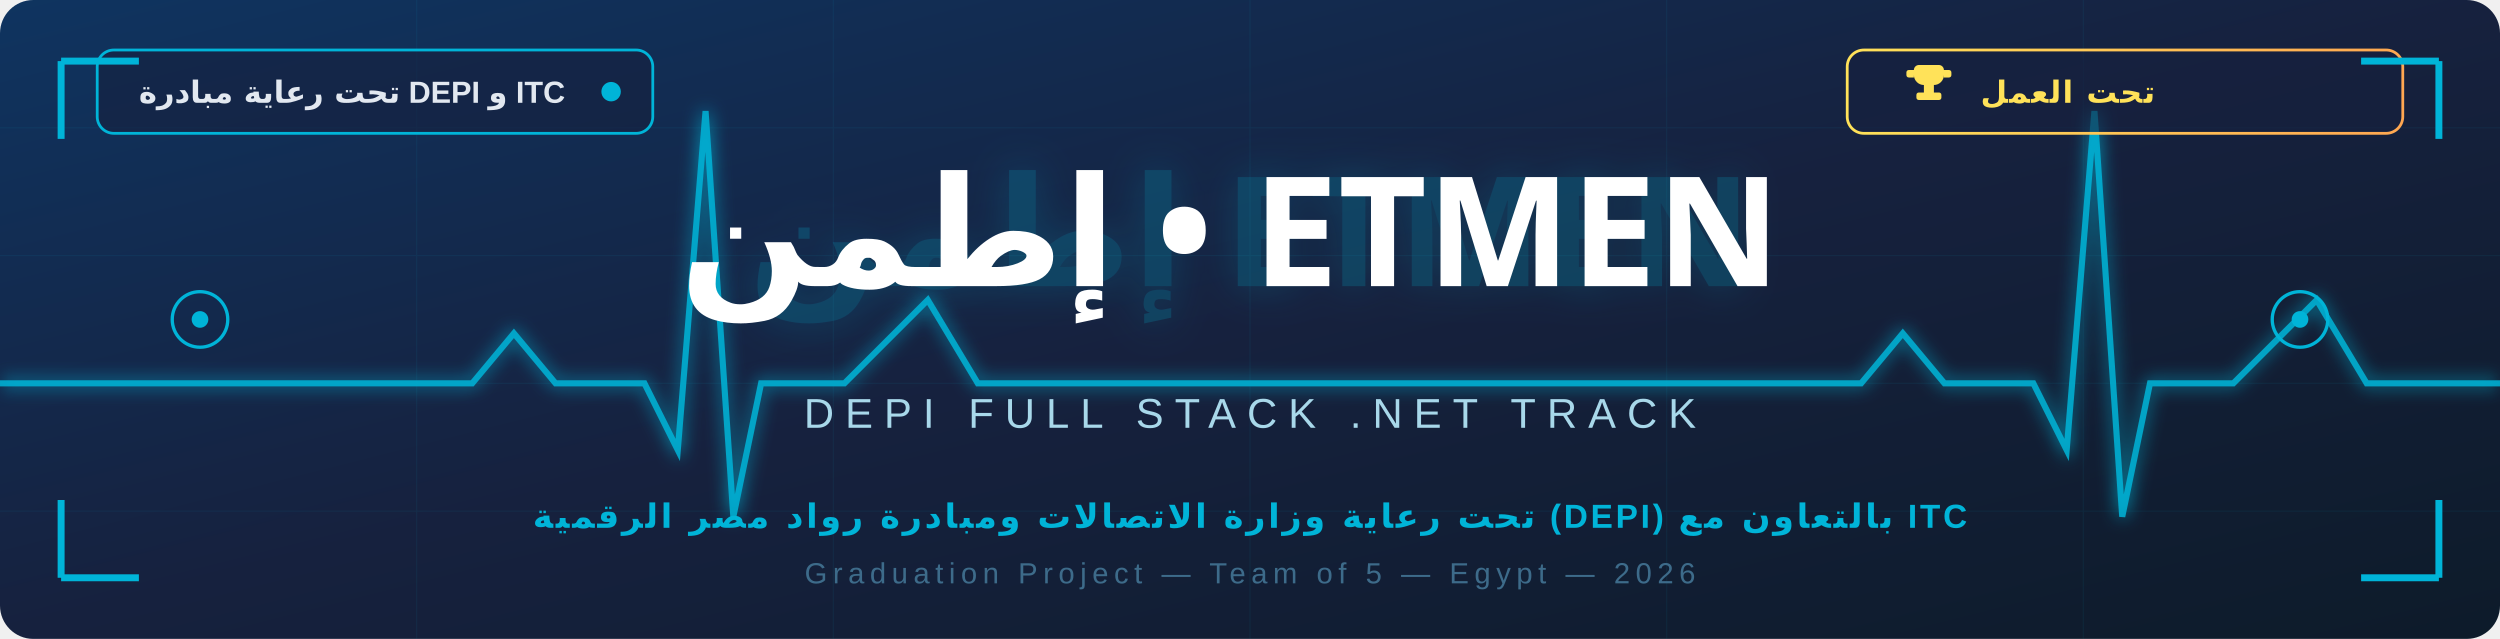
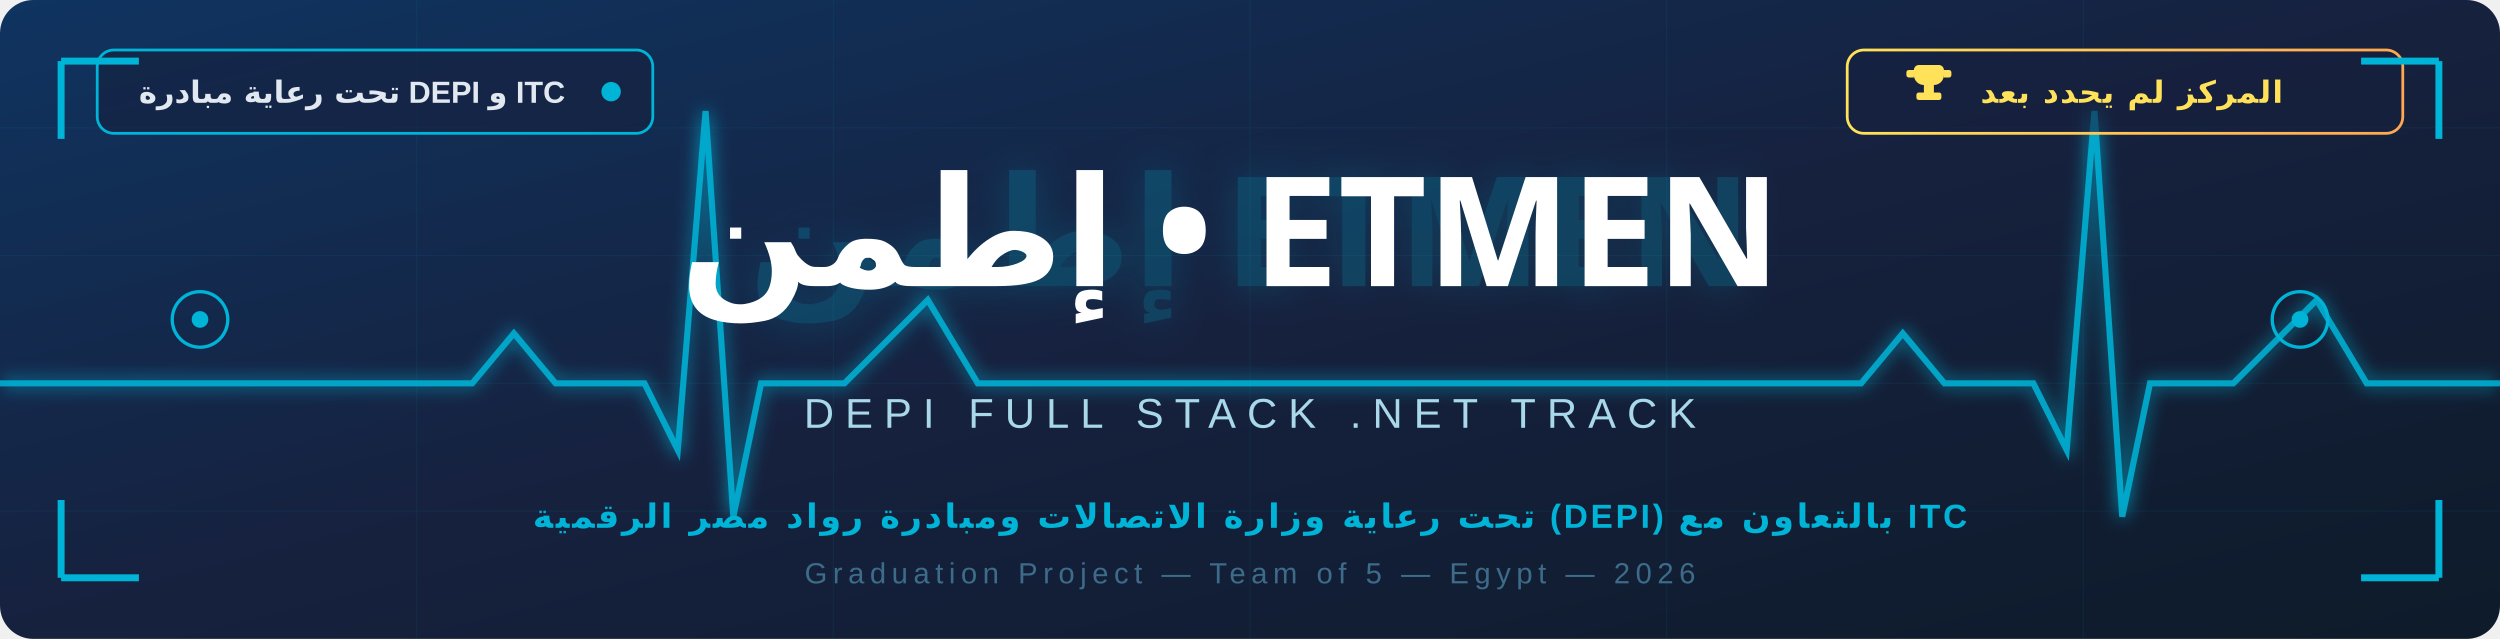
<svg xmlns="http://www.w3.org/2000/svg" width="900" height="230" viewBox="0 0 900 230">
  <defs>
    <linearGradient id="bgG" x1="0%" y1="0%" x2="100%" y2="100%">
      <stop offset="0%" stop-color="#0f3460" />
      <stop offset="50%" stop-color="#16213e" />
      <stop offset="100%" stop-color="#0d1b2a" />
    </linearGradient>
    <filter id="ecgGlow" x="-5%" y="-50%" width="110%" height="200%">
      <feGaussianBlur in="SourceGraphic" stdDeviation="3" result="blur" />
      <feMerge>
        <feMergeNode in="blur" />
        <feMergeNode in="SourceGraphic" />
      </feMerge>
    </filter>
    <filter id="txtGlow" x="-10%" y="-30%" width="120%" height="160%">
      <feGaussianBlur in="SourceGraphic" stdDeviation="7" result="blur" />
      <feMerge>
        <feMergeNode in="blur" />
        <feMergeNode in="SourceGraphic" />
      </feMerge>
    </filter>
    <clipPath id="clip">
      <rect width="900" height="230" rx="12" />
    </clipPath>
    <linearGradient id="goldGrad" x1="0%" y1="0%" x2="100%" y2="0%">
      <stop offset="0%" stop-color="#ffe259" />
      <stop offset="100%" stop-color="#ffa751" />
    </linearGradient>
  </defs>
  <rect width="900" height="230" fill="url(#bgG)" rx="12" />
  <g clip-path="url(#clip)" stroke="#00B4D8" stroke-width="0.4" opacity="0.07">
    <line x1="0" y1="46" x2="900" y2="46" />
    <line x1="0" y1="92" x2="900" y2="92" />
    <line x1="0" y1="138" x2="900" y2="138" />
    <line x1="0" y1="184" x2="900" y2="184" />
    <line x1="150" y1="0" x2="150" y2="230" />
    <line x1="300" y1="0" x2="300" y2="230" />
    <line x1="450" y1="0" x2="450" y2="230" />
    <line x1="600" y1="0" x2="600" y2="230" />
    <line x1="750" y1="0" x2="750" y2="230" />
  </g>
  <g clip-path="url(#clip)" filter="url(#ecgGlow)">
    <path d="M-500,138 L-330,138 L-315,120 L-300,138 L-268,138 L-256,162 L-246,40 L-236,186 L-226,138 L-196,138 L-166,108 L-148,138              L0,138 L170,138 L185,120 L200,138 L232,138 L244,162 L254,40 L264,186 L274,138 L304,138 L334,108 L352,138              L500,138 L670,138 L685,120 L700,138 L732,138 L744,162 L754,40 L764,186 L774,138 L804,138 L834,108 L852,138              L1000,138 L1170,138 L1185,120 L1200,138 L1232,138 L1244,162 L1254,40 L1264,186 L1274,138 L1304,138 L1334,108 L1352,138 L1500,138" fill="none" stroke="#00B4D8" stroke-width="2.2" opacity="0.85">
      <animateTransform attributeName="transform" type="translate" from="0,0" to="500,0" dur="4s" repeatCount="indefinite" />
    </path>
  </g>
  <circle cx="72" cy="115" r="3" fill="#00B4D8">
    <animate attributeName="r" values="2;5;2" dur="3s" repeatCount="indefinite" />
    <animate attributeName="opacity" values="0.2;1;0.2" dur="3s" repeatCount="indefinite" />
  </circle>
  <circle cx="72" cy="115" r="10" fill="none" stroke="#00B4D8" stroke-width="1.2">
    <animate attributeName="r" values="6;22;6" dur="3s" repeatCount="indefinite" />
    <animate attributeName="opacity" values="0.5;0;0.5" dur="3s" repeatCount="indefinite" />
  </circle>
  <circle cx="828" cy="115" r="3" fill="#00B4D8">
    <animate attributeName="r" values="2;5;2" dur="3s" begin="1.5s" repeatCount="indefinite" />
    <animate attributeName="opacity" values="0.2;1;0.2" dur="3s" begin="1.5s" repeatCount="indefinite" />
  </circle>
  <circle cx="828" cy="115" r="10" fill="none" stroke="#00B4D8" stroke-width="1.2">
    <animate attributeName="r" values="6;22;6" dur="3s" begin="1.5s" repeatCount="indefinite" />
    <animate attributeName="opacity" values="0.5;0;0.5" dur="3s" begin="1.5s" repeatCount="indefinite" />
  </circle>
  <g transform="translate(35, 18)">
    <rect x="0" y="0" width="200" height="30" rx="6" fill="#16213e" fill-opacity="0.6" stroke="#00B4D8" stroke-width="1" />
    <text x="15" y="19" font-family="Cairo, Arial, sans-serif" font-weight="700" font-size="11" fill="#e2e8f0">تحت رعاية مبادرة DEPI و ITC</text>
    <circle cx="185" cy="15" r="3.5" fill="#00B4D8">
      <animate attributeName="opacity" values="0.3;1;0.3" dur="1.5s" repeatCount="indefinite" />
    </circle>
  </g>
  <g transform="translate(665, 18)">
    <rect x="0" y="0" width="200" height="30" rx="6" fill="#16213e" fill-opacity="0.6" stroke="url(#goldGrad)" stroke-width="1" />
    <path d="M 12 6 C 10.9 6 10 6.9 10 8 L 10 10 C 10 12.2 11.8 14 14 14 L 14 17 L 12 17 C 11.4 17 11 17.4 11 18 L 11 19 C 11 19.6 11.4 20 12 20 L 20 20 C 20.6 20 21 19.6 21 19 L 21 18 C 21 17.4 20.6 17 20 17 L 18 17 L 18 14 C 20.2 14 22 12.2 22 10 L 22 8 C 22 6.9 21.1 6 20 6 L 12 6 Z M 8 8 L 10 8 L 10 11 L 8 11 C 7.4 11 7 10.6 7 10 L 7 9 C 7 8.4 7.4 8 8 8 Z M 24 8 C 24.6 8 25 8.4 25 9 L 25 10 C 25 10.6 24.6 11 24 11 L 22 11 L 22 8 L 24 8 Z" fill="#ffe259" transform="translate(15, 0) scale(0.9)" />
-     <text x="48" y="19" font-family="Cairo, Arial, sans-serif" font-weight="900" font-size="11" fill="#ffe259" letter-spacing="0.5"> تحت العمل </text>
+     <text x="48" y="19" font-family="Cairo, Arial, sans-serif" font-weight="900" font-size="11" fill="#ffe259" letter-spacing="0.5"> المركز لم يحدد بعد  </text>
  </g>
  <text x="450" y="103" font-family="Cairo, Arial Black, Impact, sans-serif" font-size="55" font-weight="900" text-anchor="middle" fill="#00B4D8" opacity="0.22" filter="url(#txtGlow)">إطمن ETMEN</text>
  <text x="450" y="103" font-family="Cairo, Arial Black, Impact, sans-serif" font-size="55" font-weight="900" text-anchor="middle" fill="#FFFFFF">
    إطمن • ETMEN
    <animate attributeName="opacity" values="0.88;1;0.88" dur="4s" repeatCount="indefinite" />
  </text>
  <rect y="116" height="2.5" fill="#00B4D8" rx="1.5">
    <animate attributeName="x" values="390;310;390" dur="4s" repeatCount="indefinite" />
    <animate attributeName="width" values="120;280;120" dur="4s" repeatCount="indefinite" />
    <animate attributeName="opacity" values="0.4;1;0.4" dur="4s" repeatCount="indefinite" />
  </rect>
  <text x="450" y="154" font-family="Arial, Helvetica, sans-serif" font-size="15" text-anchor="middle" fill="#a8d8ea" letter-spacing="4">DEPI FULL STACK .NET TRACK</text>
  <text x="450" y="190" font-family="Cairo, Arial, sans-serif" font-size="12" font-weight="bold" text-anchor="middle" fill="#00B4D8" letter-spacing="1">
    تحت رعاية وزارة الاتصالات ومبادرة رواد مصر الرقمية (DEPI) بالتعاون مع ITC
  </text>
  <text x="450" y="210" font-family="Arial, Helvetica, sans-serif" font-size="10.5" text-anchor="middle" fill="#3d6b8a" letter-spacing="2">
    Graduation Project  —  Team of 5  —  Egypt  —  2026
  </text>
  <g stroke="#00B4D8" stroke-width="2.5" fill="none">
    <path d="M22,22 L22,50 M22,22 L50,22">
      <animate attributeName="opacity" values="0.3;0.8;0.3" dur="3s" repeatCount="indefinite" />
    </path>
    <path d="M878,22 L878,50 M878,22 L850,22">
      <animate attributeName="opacity" values="0.8;0.3;0.8" dur="3s" repeatCount="indefinite" />
    </path>
    <path d="M22,208 L22,180 M22,208 L50,208">
      <animate attributeName="opacity" values="0.5;0.9;0.5" dur="3s" repeatCount="indefinite" />
    </path>
    <path d="M878,208 L878,180 M878,208 L850,208">
      <animate attributeName="opacity" values="0.9;0.5;0.9" dur="3s" repeatCount="indefinite" />
    </path>
  </g>
</svg>
